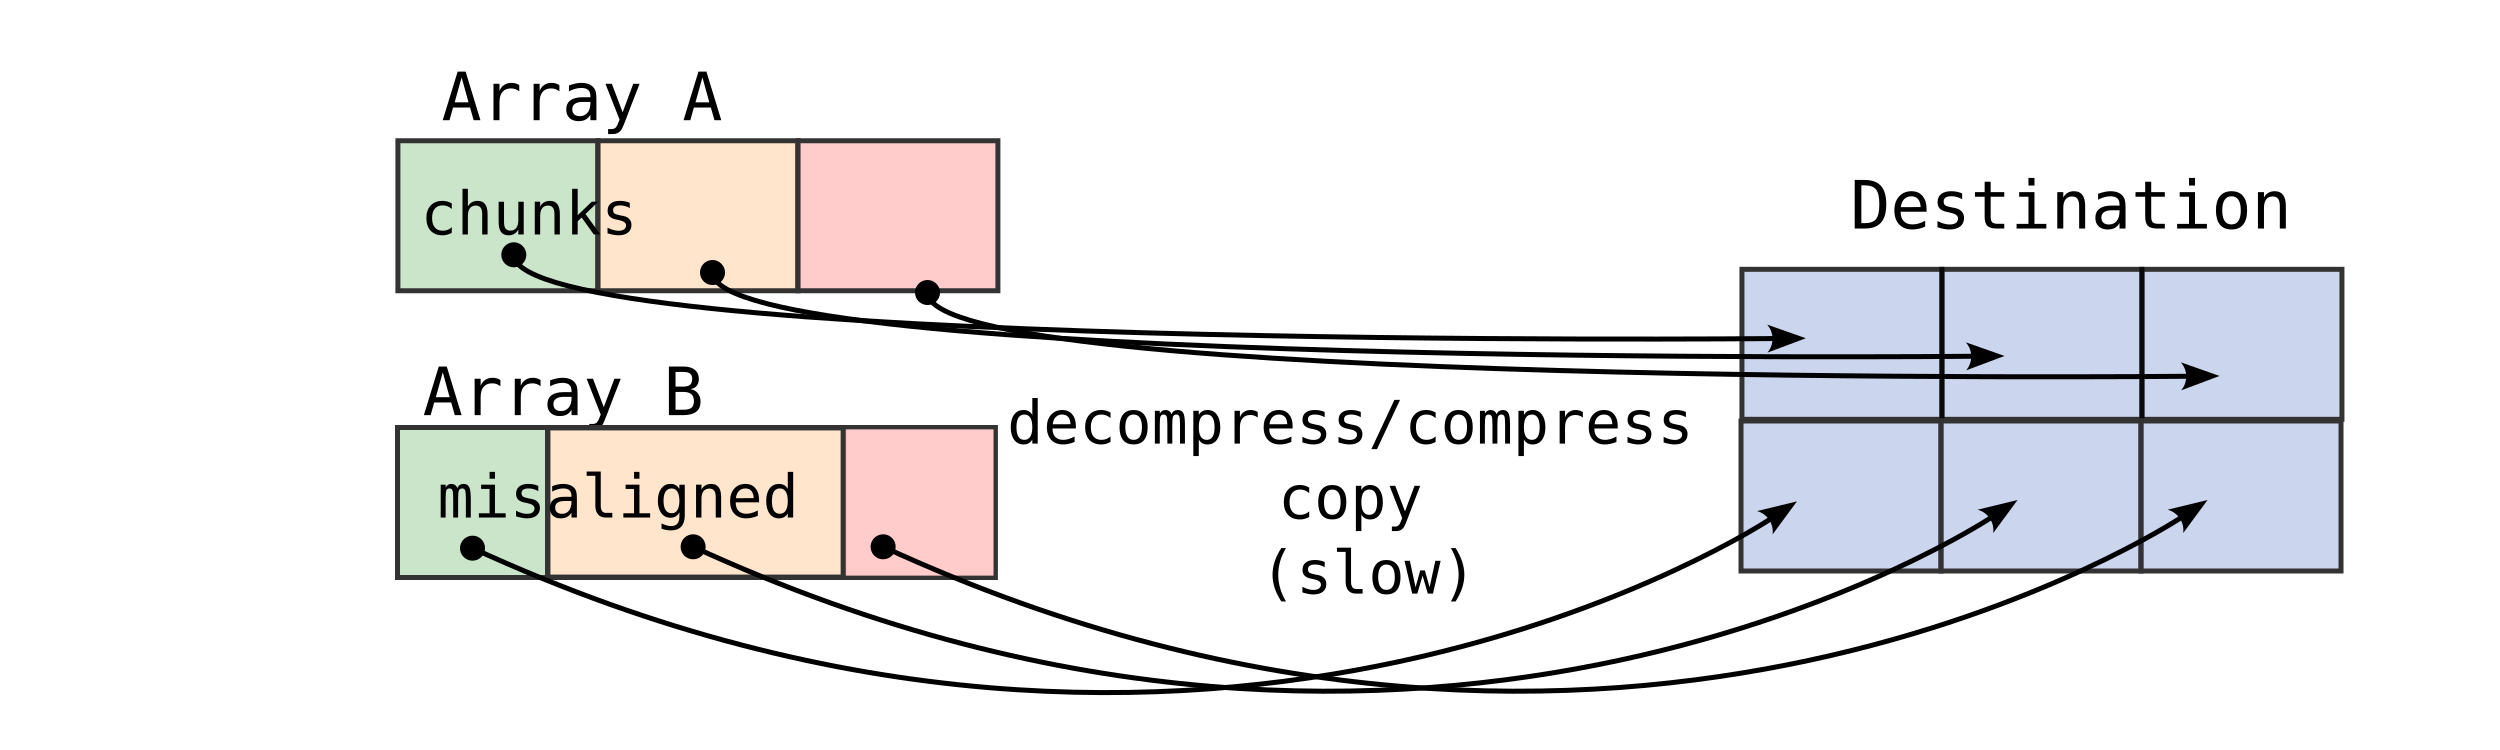
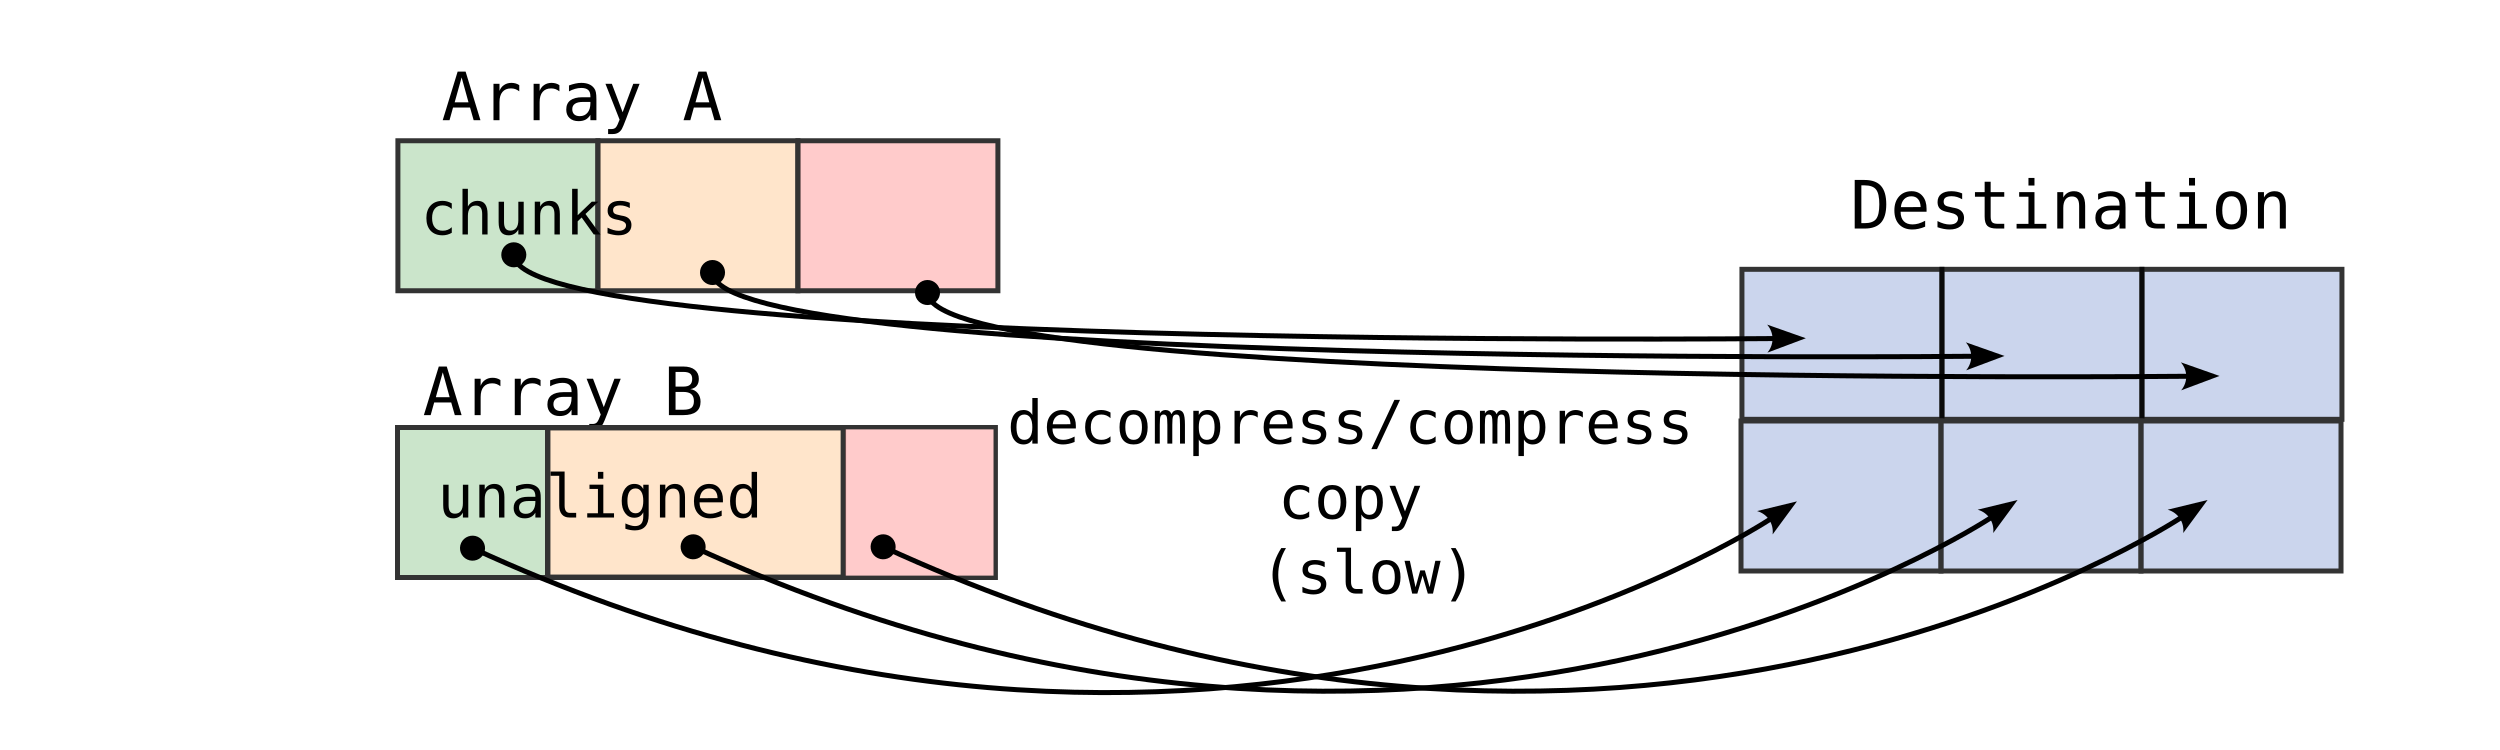
<svg xmlns="http://www.w3.org/2000/svg" width="500" height="150" version="1.1" id="svg10">
  <text x="88.308" y="24.044" font-size="14px" font-family="monospace" id="text1" style="font-size:13.333px">Array A</text>
  <g id="g10-2" transform="translate(259.5938,18.3191)" style="mix-blend-mode:multiply" />
  <g id="g13" transform="translate(0,-12)">
    <g id="g10" transform="translate(-0.4187605,30.15075)">
      <rect x="80" y="10" width="40" height="30" fill="#99cc99" stroke="#333333" fill-opacity="0.5" id="rect2" />
      <rect x="120" y="10" width="40" height="30" fill="#ffcc99" stroke="#333333" fill-opacity="0.5" id="rect3" />
      <rect x="160" y="10" width="40" height="30" fill="#ff9999" stroke="#333333" fill-opacity="0.5" id="rect4" />
    </g>
    <text x="84.137" y="58.894" font-size="12px" font-family="monospace" id="text4">chunks</text>
  </g>
  <text x="84.539" y="83.025" font-size="14px" font-family="monospace" id="text5" style="font-size:13.333px">Array B</text>
  <text x="273.681" y="88.719" font-size="12px" font-family="monospace" id="text9">
    <tspan id="tspan16" x="273.681" y="88.719" style="text-align:center;text-anchor:middle">decompress/compress</tspan>
    <tspan x="273.681" y="103.719" id="tspan17" style="text-align:center;text-anchor:middle">copy</tspan>
    <tspan x="273.681" y="118.719" style="text-align:center;text-anchor:middle" id="tspan18">(slow)</tspan>
  </text>
  <text x="370.05" y="45.712" font-size="12px" font-family="monospace" id="text10" style="font-size:13.333px">Destination</text>
  <defs id="defs10">
    <marker id="arrow" markerWidth="10" markerHeight="10" refX="8" refY="3" orient="auto" markerUnits="strokeWidth">
      <path d="M 0,0 V 6 L 9,3 Z" fill="#333333" id="path10" />
    </marker>
    <marker id="arrow-3" markerWidth="10" markerHeight="10" refX="8" refY="3" orient="auto" markerUnits="strokeWidth">
      <path d="M 0,0 V 6 L 9,3 Z" fill="#333333" id="path10-8" />
    </marker>
    <marker style="overflow:visible" id="Dot-2-0" refX="0" refY="0" orient="auto" markerWidth="1" markerHeight="1" viewBox="0 0 1 1" preserveAspectRatio="xMidYMid">
      <path transform="scale(0.5)" style="fill:context-stroke;fill-rule:evenodd;stroke:none" d="M 5,0 C 5,2.76 2.76,5 0,5 -2.76,5 -5,2.76 -5,0 c 0,-2.76 2.3,-5 5,-5 2.76,0 5,2.24 5,5 z" id="path17-2-5" />
    </marker>
    <marker style="overflow:visible" id="ConcaveTriangle-7-6" refX="0" refY="0" orient="auto-start-reverse" markerWidth="1" markerHeight="1" viewBox="0 0 1 1" preserveAspectRatio="xMidYMid">
      <path transform="scale(0.7)" d="M -2,-4 9,0 -2,4 c 2,-2.33 2,-5.66 0,-8 z" style="fill:context-stroke;fill-rule:evenodd;stroke:none" id="path7-1-3" />
    </marker>
    <marker style="overflow:visible" id="Dot-2-0-0" refX="0" refY="0" orient="auto" markerWidth="1" markerHeight="1" viewBox="0 0 1 1" preserveAspectRatio="xMidYMid">
      <path transform="scale(0.5)" style="fill:context-stroke;fill-rule:evenodd;stroke:none" d="M 5,0 C 5,2.76 2.76,5 0,5 -2.76,5 -5,2.76 -5,0 c 0,-2.76 2.3,-5 5,-5 2.76,0 5,2.24 5,5 z" id="path17-2-5-9" />
    </marker>
    <marker style="overflow:visible" id="ConcaveTriangle-7-6-3" refX="0" refY="0" orient="auto-start-reverse" markerWidth="1" markerHeight="1" viewBox="0 0 1 1" preserveAspectRatio="xMidYMid">
      <path transform="scale(0.7)" d="M -2,-4 9,0 -2,4 c 2,-2.33 2,-5.66 0,-8 z" style="fill:context-stroke;fill-rule:evenodd;stroke:none" id="path7-1-3-7" />
    </marker>
    <marker style="overflow:visible" id="Dot-2-0-0-5" refX="0" refY="0" orient="auto" markerWidth="1" markerHeight="1" viewBox="0 0 1 1" preserveAspectRatio="xMidYMid">
      <path transform="scale(0.5)" style="fill:context-stroke;fill-rule:evenodd;stroke:none" d="M 5,0 C 5,2.76 2.76,5 0,5 -2.76,5 -5,2.76 -5,0 c 0,-2.76 2.3,-5 5,-5 2.76,0 5,2.24 5,5 z" id="path17-2-5-9-1" />
    </marker>
    <marker style="overflow:visible" id="ConcaveTriangle-7-6-3-3" refX="0" refY="0" orient="auto-start-reverse" markerWidth="1" markerHeight="1" viewBox="0 0 1 1" preserveAspectRatio="xMidYMid">
      <path transform="scale(0.7)" d="M -2,-4 9,0 -2,4 c 2,-2.33 2,-5.66 0,-8 z" style="fill:context-stroke;fill-rule:evenodd;stroke:none" id="path7-1-3-7-9" />
    </marker>
    <marker style="overflow:visible" id="Dot" refX="0" refY="0" orient="auto" markerWidth="1" markerHeight="1" viewBox="0 0 1 1" preserveAspectRatio="xMidYMid">
      <path transform="scale(0.5)" style="fill:context-stroke;fill-rule:evenodd;stroke:none" d="M 5,0 C 5,2.76 2.76,5 0,5 -2.76,5 -5,2.76 -5,0 c 0,-2.76 2.3,-5 5,-5 2.76,0 5,2.24 5,5 z" id="path17" />
    </marker>
    <marker style="overflow:visible" id="ConcaveTriangle" refX="0" refY="0" orient="auto-start-reverse" markerWidth="1" markerHeight="1" viewBox="0 0 1 1" preserveAspectRatio="xMidYMid">
      <path transform="scale(0.7)" d="M -2,-4 9,0 -2,4 c 2,-2.33 2,-5.66 0,-8 z" style="fill:context-stroke;fill-rule:evenodd;stroke:none" id="path7" />
    </marker>
    <marker style="overflow:visible" id="Dot-2" refX="0" refY="0" orient="auto" markerWidth="1" markerHeight="1" viewBox="0 0 1 1" preserveAspectRatio="xMidYMid">
      <path transform="scale(0.5)" style="fill:context-stroke;fill-rule:evenodd;stroke:none" d="M 5,0 C 5,2.76 2.76,5 0,5 -2.76,5 -5,2.76 -5,0 c 0,-2.76 2.3,-5 5,-5 2.76,0 5,2.24 5,5 z" id="path17-2" />
    </marker>
    <marker style="overflow:visible" id="ConcaveTriangle-7" refX="0" refY="0" orient="auto-start-reverse" markerWidth="1" markerHeight="1" viewBox="0 0 1 1" preserveAspectRatio="xMidYMid">
      <path transform="scale(0.7)" d="M -2,-4 9,0 -2,4 c 2,-2.33 2,-5.66 0,-8 z" style="fill:context-stroke;fill-rule:evenodd;stroke:none" id="path7-1" />
    </marker>
    <marker style="overflow:visible" id="Dot-3" refX="0" refY="0" orient="auto" markerWidth="1" markerHeight="1" viewBox="0 0 1 1" preserveAspectRatio="xMidYMid">
      <path transform="scale(0.5)" style="fill:context-stroke;fill-rule:evenodd;stroke:none" d="M 5,0 C 5,2.76 2.76,5 0,5 -2.76,5 -5,2.76 -5,0 c 0,-2.76 2.3,-5 5,-5 2.76,0 5,2.24 5,5 z" id="path17-5" />
    </marker>
    <marker style="overflow:visible" id="ConcaveTriangle-2" refX="0" refY="0" orient="auto-start-reverse" markerWidth="1" markerHeight="1" viewBox="0 0 1 1" preserveAspectRatio="xMidYMid">
      <path transform="scale(0.7)" d="M -2,-4 9,0 -2,4 c 2,-2.33 2,-5.66 0,-8 z" style="fill:context-stroke;fill-rule:evenodd;stroke:none" id="path7-2" />
    </marker>
  </defs>
  <rect x="348.388" y="53.863" width="40" height="30" fill="#99cc99" stroke="#333333" fill-opacity="0.5" id="rect2-4" style="mix-blend-mode:multiply;fill:#99addd;fill-opacity:0.5" />
  <rect x="388.388" y="53.863" width="40" height="30" fill="#ffcc99" stroke="#333333" fill-opacity="0.5" id="rect3-8" style="mix-blend-mode:multiply;fill:#99addd;fill-opacity:0.5" />
  <rect x="428.388" y="53.863" width="40" height="30" fill="#ff9999" stroke="#333333" fill-opacity="0.5" id="rect4-3" style="mix-blend-mode:multiply;fill:#99addd;fill-opacity:0.5" />
  <rect x="348.202" y="84.2" width="40" height="30" fill="#99cc99" stroke="#333333" fill-opacity="0.5" id="rect2-2" style="fill:#99addd;fill-opacity:0.5" />
  <rect x="388.202" y="84.2" width="40" height="30" fill="#ffcc99" stroke="#333333" fill-opacity="0.5" id="rect3-2" style="fill:#99addd;fill-opacity:0.5" />
  <rect x="428.202" y="84.2" width="40" height="30" fill="#ff9999" stroke="#333333" fill-opacity="0.5" id="rect4-7" style="fill:#99addd;fill-opacity:0.5" />
  <g id="g14" transform="translate(0,14)">
    <path style="fill:none;stroke:#000000;stroke-width:1.002;stroke-linecap:butt;stroke-linejoin:miter;stroke-dasharray:none;stroke-opacity:1;marker-start:url(#Dot-2-0);marker-end:url(#ConcaveTriangle-7-6)" d="m 102.761,36.961 c 0.419,19.263 252.094,16.75 252.094,16.75" id="path11-5-6" />
    <path style="fill:none;stroke:#000000;stroke-width:1.002;stroke-linecap:butt;stroke-linejoin:miter;stroke-dasharray:none;stroke-opacity:1;marker-start:url(#Dot-2-0-0);marker-end:url(#ConcaveTriangle-7-6-3)" d="m 142.504,40.504 c 0.419,19.263 252.094,16.75 252.094,16.75" id="path11-5-6-5" />
    <path style="fill:none;stroke:#000000;stroke-width:1.002;stroke-linecap:butt;stroke-linejoin:miter;stroke-dasharray:none;stroke-opacity:1;marker-start:url(#Dot-2-0-0-5);marker-end:url(#ConcaveTriangle-7-6-3-3)" d="m 185.504,44.504 c 0.419,19.263 252.094,16.75 252.094,16.75" id="path11-5-6-5-7" />
  </g>
  <rect x="79.5" y="85.5" width="30" height="30" fill="#99cc99" stroke="#333333" fill-opacity="0.5" id="rect6" />
  <rect x="109.543" y="85.543" width="59.127" height="29.914" fill="#ffcc99" stroke="#333333" fill-opacity="0.5" id="rect7" style="stroke-width:1.086" />
  <rect x="168.65" y="85.437" width="30.494" height="30.125" fill="#ff9999" stroke="#333333" fill-opacity="0.5" id="rect8" style="stroke-width:0.875" />
-   <text x="87.5" y="103.5" font-size="12px" font-family="monospace" id="text8">misaligned</text>
+   <text x="87.5" y="103.5" font-size="12px" font-family="monospace" id="text8">unaligned</text>
  <path style="fill:none;stroke:#000000;stroke-width:1.002;stroke-linecap:butt;stroke-linejoin:miter;stroke-dasharray:none;stroke-opacity:1;marker-start:url(#Dot);marker-end:url(#ConcaveTriangle)" d="m 94.504,109.633 c 148.241,68.258 259.631,-5.863 259.631,-5.863" id="path11" />
  <path style="fill:none;stroke:#000000;stroke-width:1.002;stroke-linecap:butt;stroke-linejoin:miter;stroke-dasharray:none;stroke-opacity:1;marker-start:url(#Dot-3);marker-end:url(#ConcaveTriangle-2)" d="m 138.625,109.358 c 148.241,68.258 259.631,-5.863 259.631,-5.863" id="path11-6" />
  <path style="fill:none;stroke:#000000;stroke-width:1.002;stroke-linecap:butt;stroke-linejoin:miter;stroke-dasharray:none;stroke-opacity:1;marker-start:url(#Dot-2);marker-end:url(#ConcaveTriangle-7)" d="m 176.625,109.358 c 148.241,68.258 259.631,-5.863 259.631,-5.863" id="path11-5" />
</svg>
